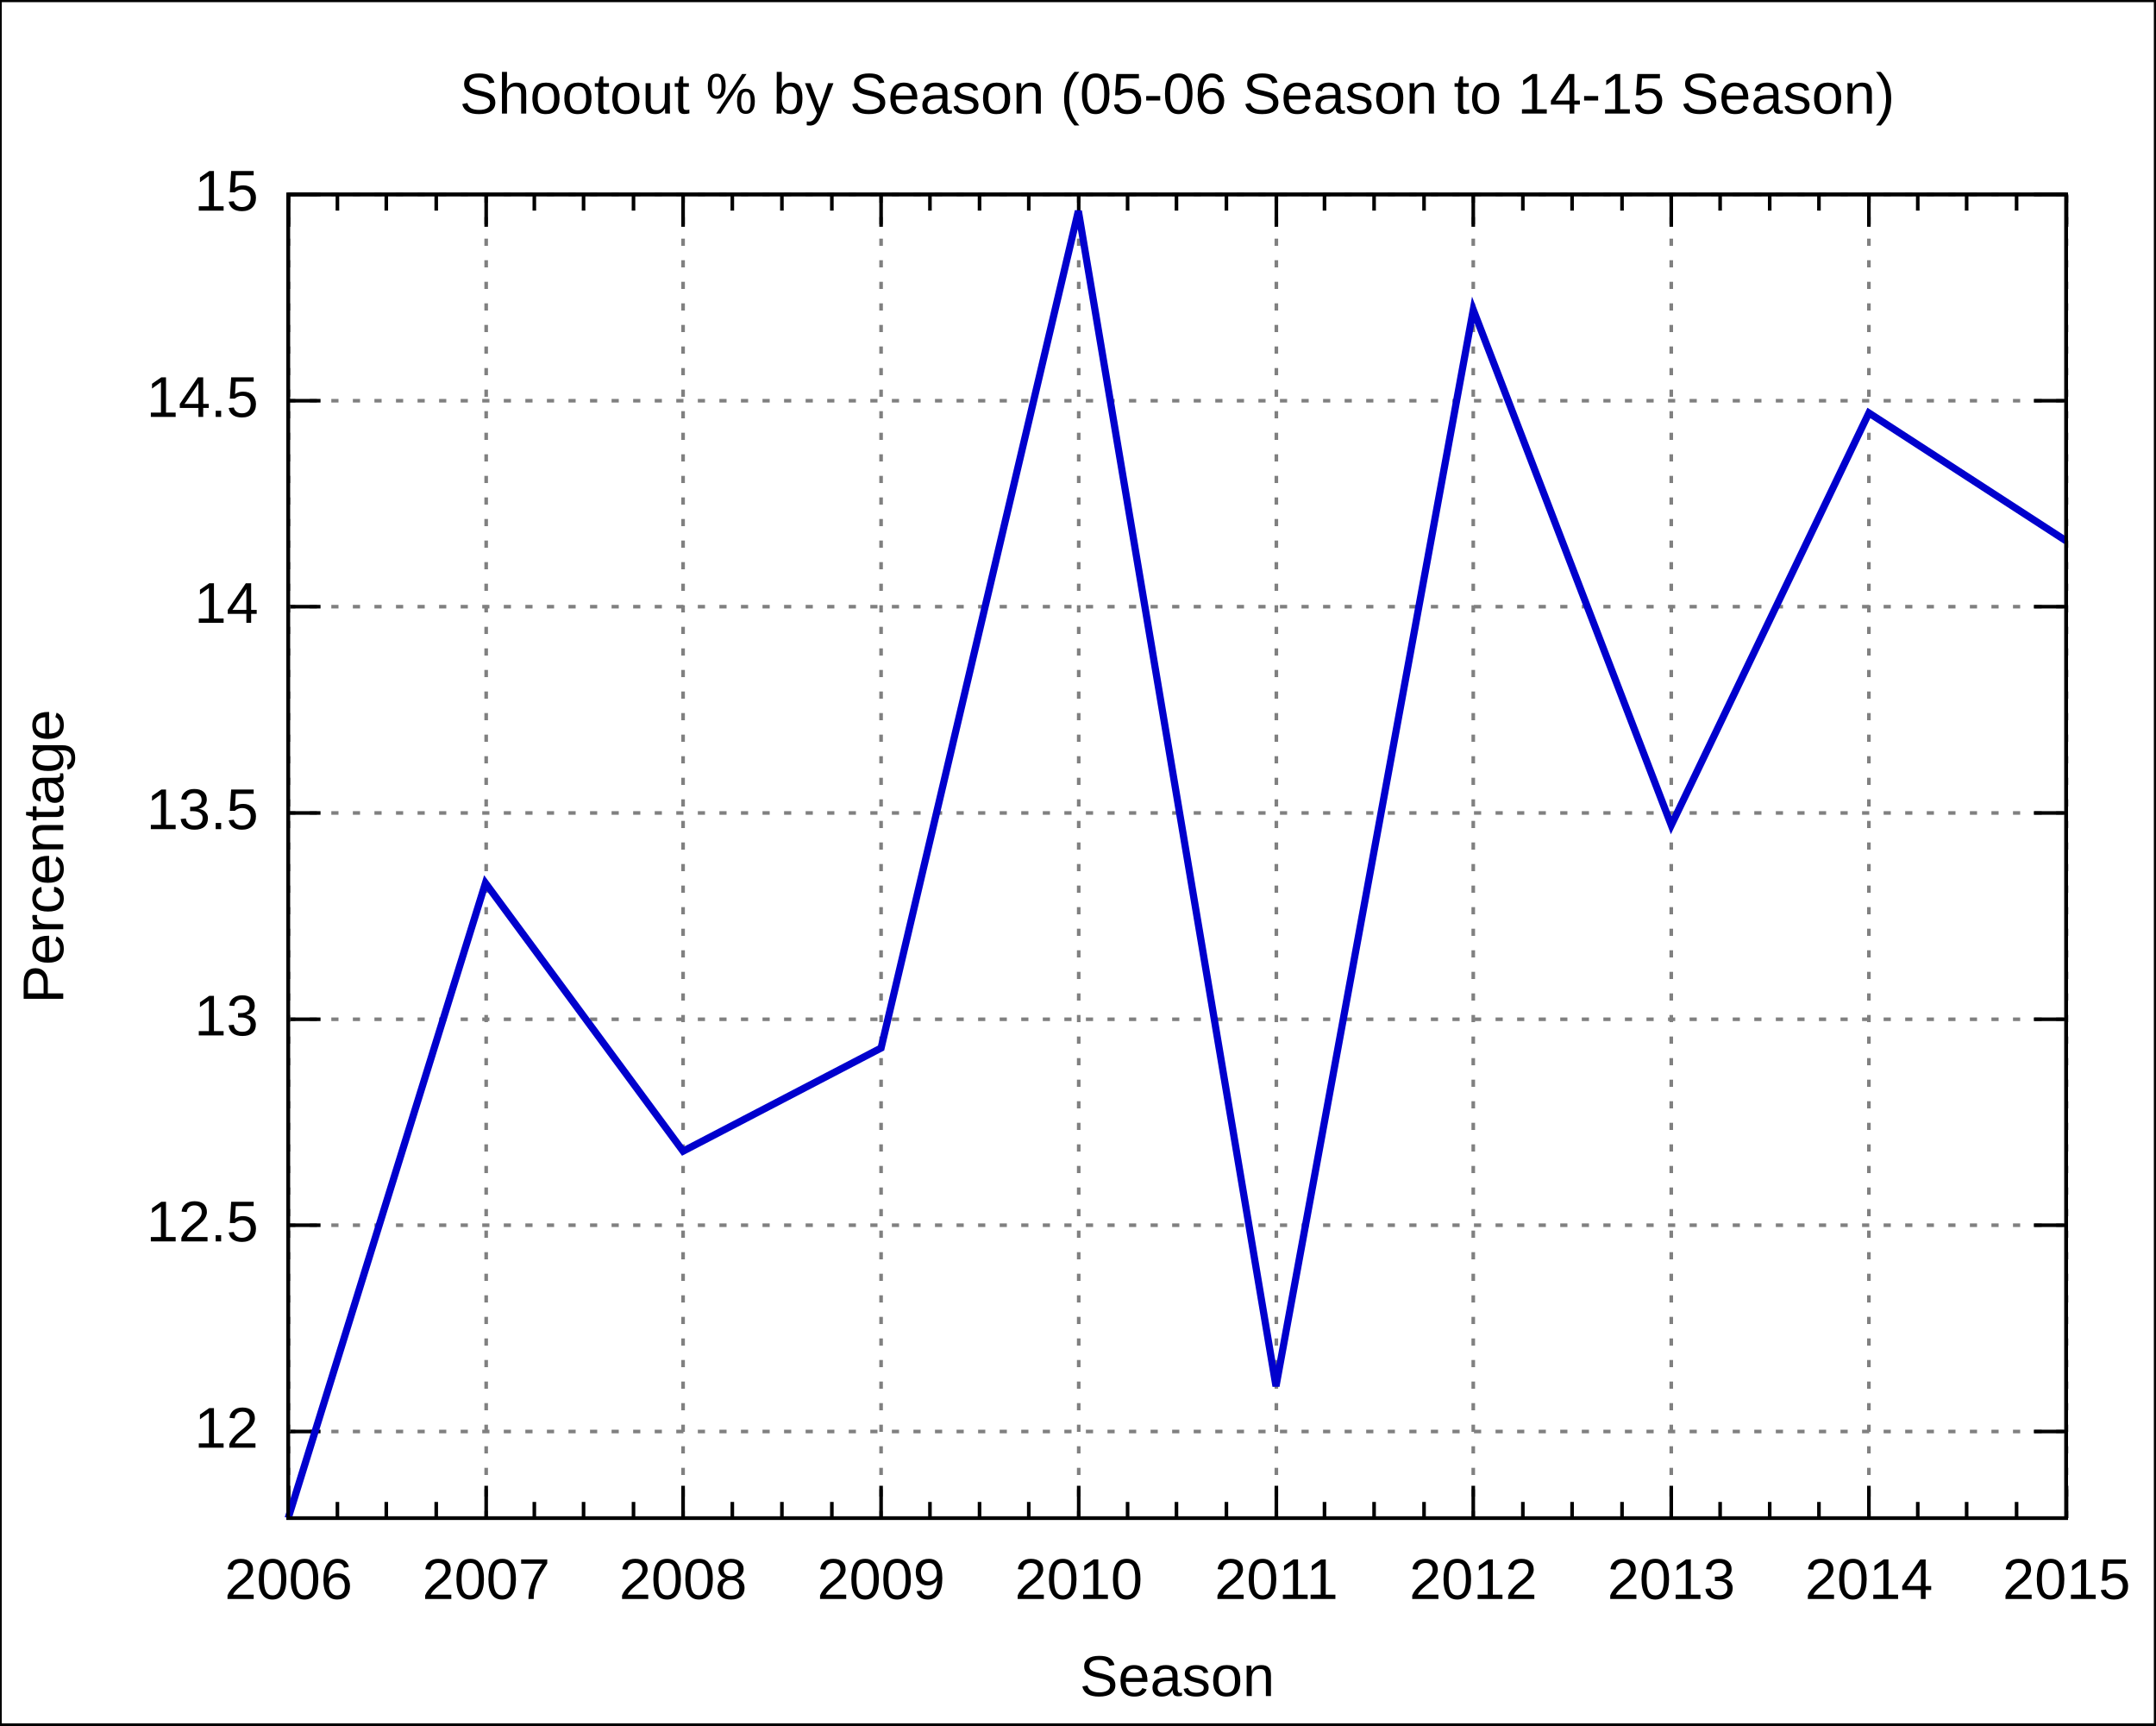
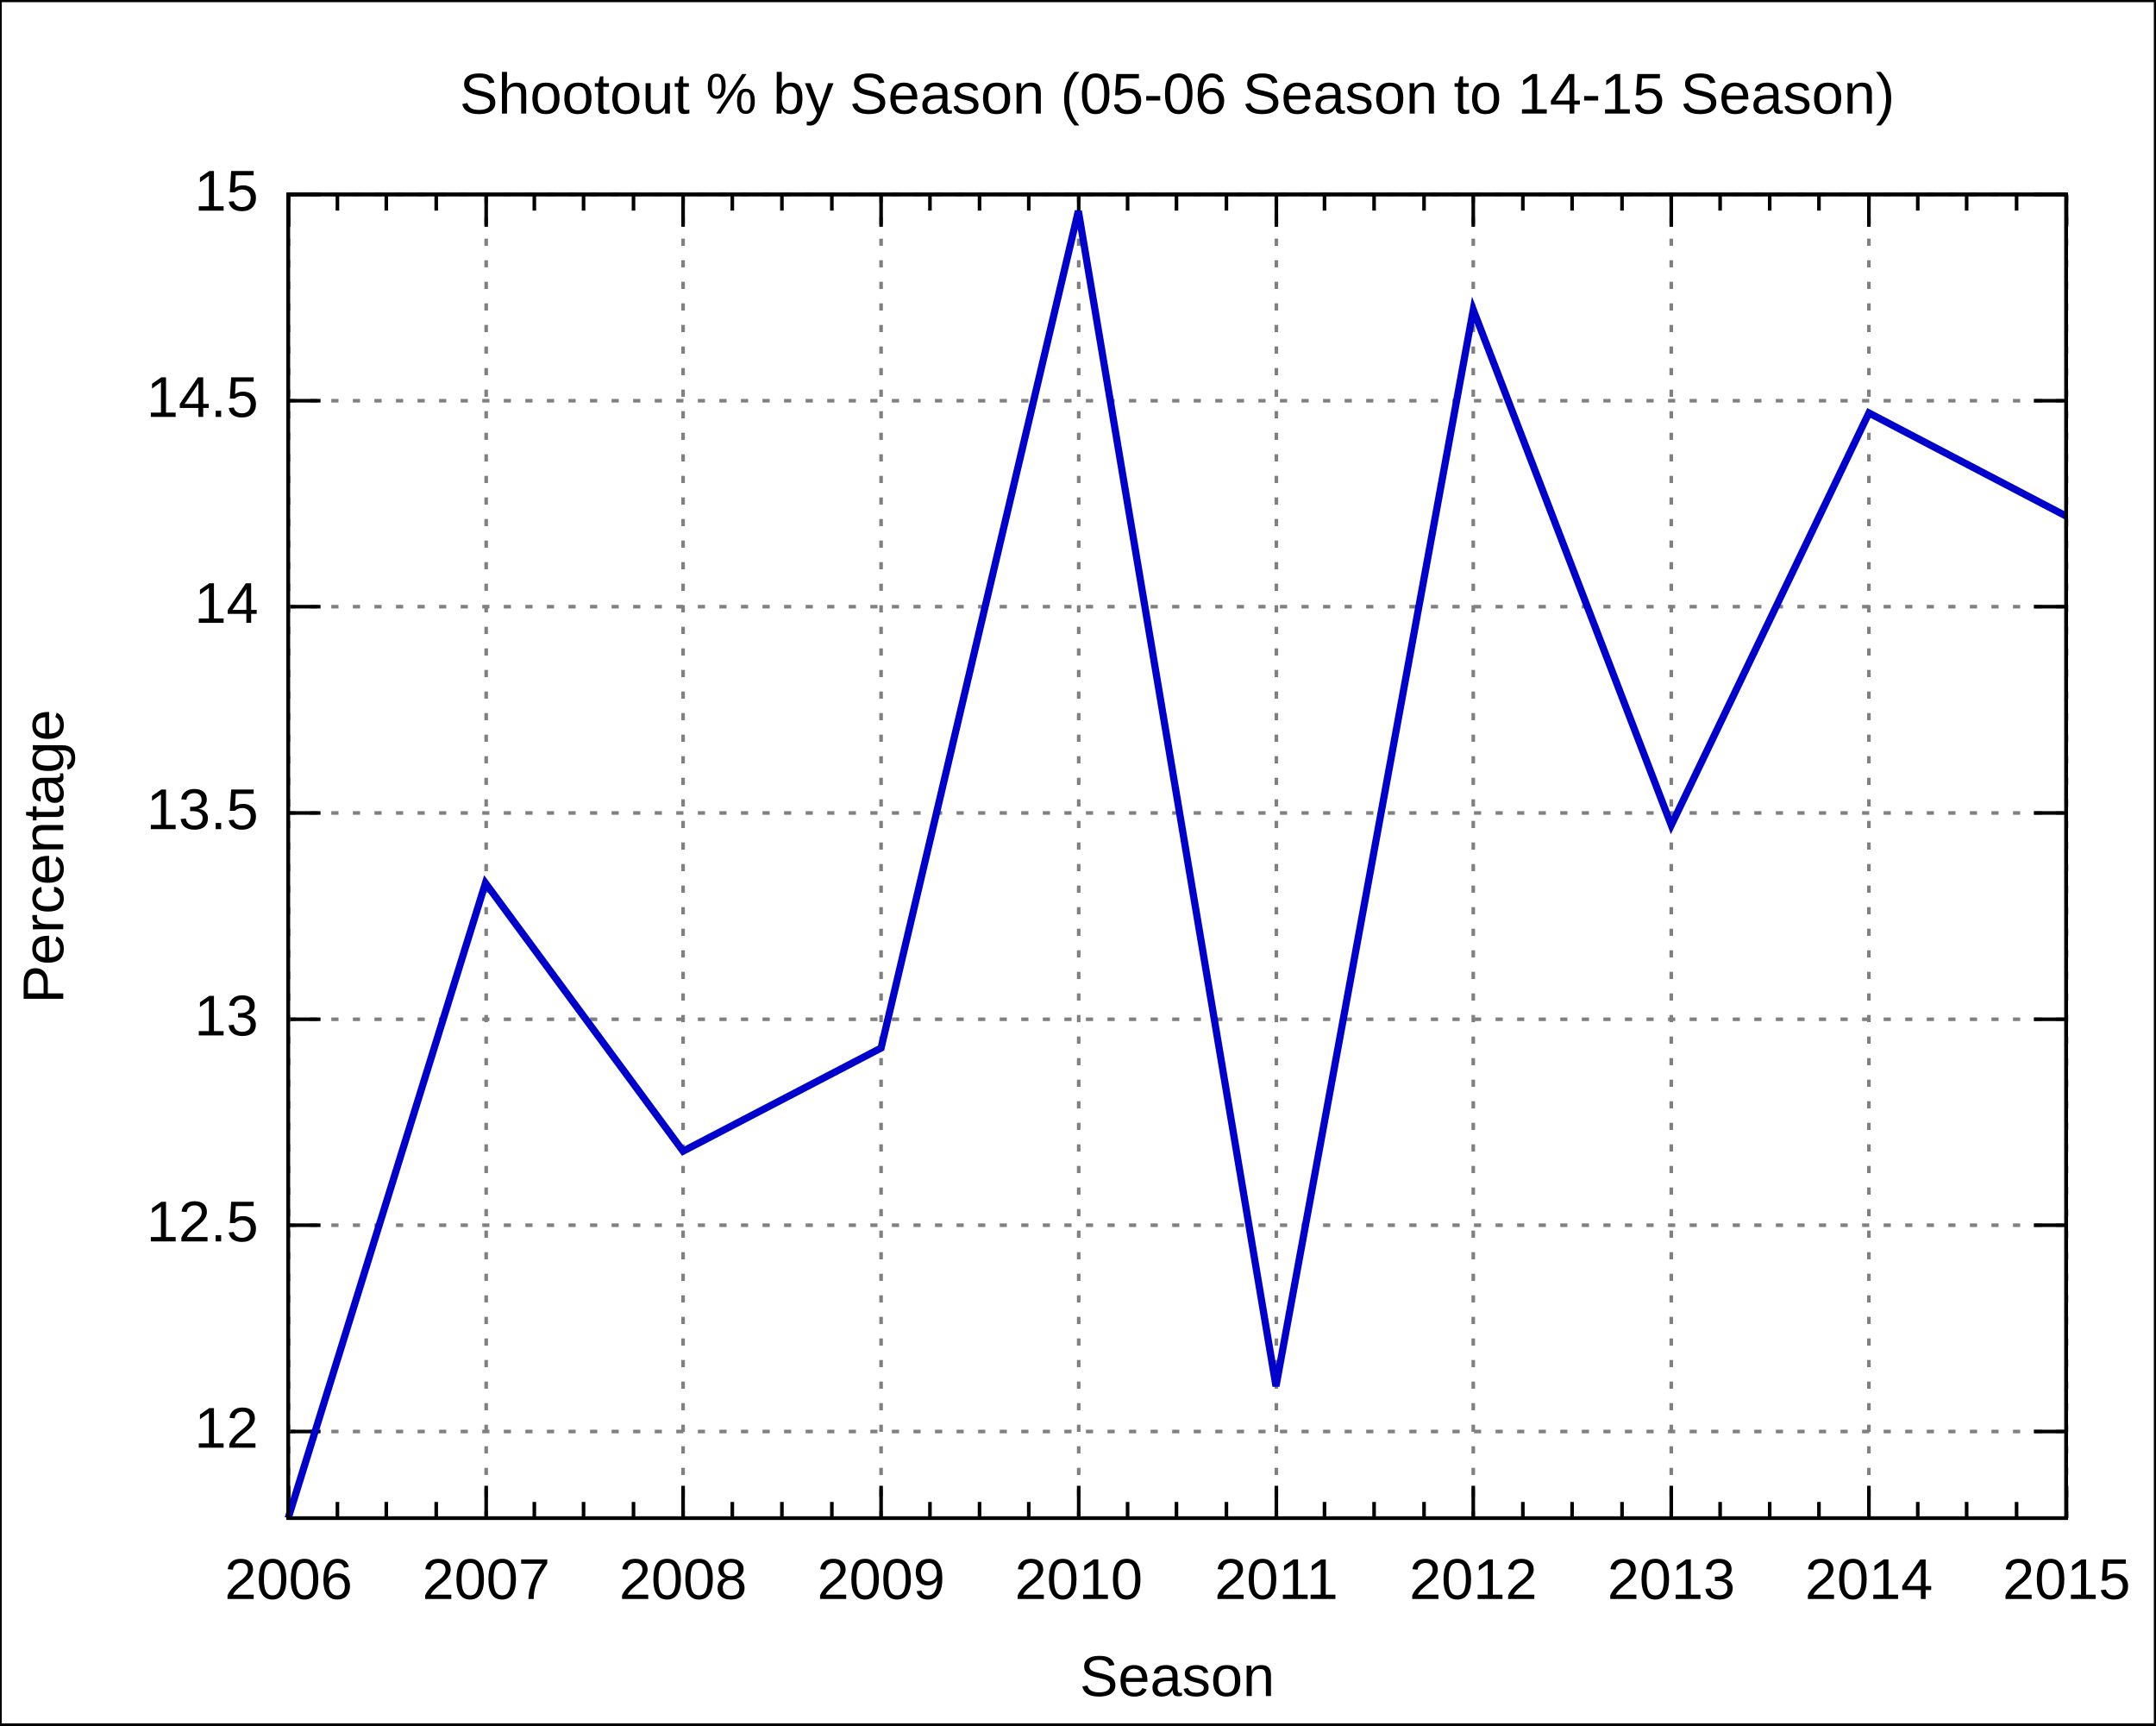
<svg xmlns="http://www.w3.org/2000/svg" xmlns:xlink="http://www.w3.org/1999/xlink" width="600" height="480" viewBox="0 0 600 480">
  <g id="gnuplot_canvas">
    <rect x="0" y="0" width="600" height="480" fill="none" />
    <defs>
      <circle id="gpDot" r="0.5" stroke-width="0.5" />
      <path id="gpPt0" stroke-width="0.222" stroke="currentColor" d="M-1,0 h2 M0,-1 v2" />
      <path id="gpPt1" stroke-width="0.222" stroke="currentColor" d="M-1,-1 L1,1 M1,-1 L-1,1" />
      <path id="gpPt2" stroke-width="0.222" stroke="currentColor" d="M-1,0 L1,0 M0,-1 L0,1 M-1,-1 L1,1 M-1,1 L1,-1" />
      <rect id="gpPt3" stroke-width="0.222" stroke="currentColor" x="-1" y="-1" width="2" height="2" />
      <rect id="gpPt4" stroke-width="0.222" stroke="currentColor" fill="currentColor" x="-1" y="-1" width="2" height="2" />
      <circle id="gpPt5" stroke-width="0.222" stroke="currentColor" cx="0" cy="0" r="1" />
      <use xlink:href="#gpPt5" id="gpPt6" fill="currentColor" stroke="none" />
      <path id="gpPt7" stroke-width="0.222" stroke="currentColor" d="M0,-1.33 L-1.33,0.67 L1.33,0.67 z" />
      <use xlink:href="#gpPt7" id="gpPt8" fill="currentColor" stroke="none" />
      <use xlink:href="#gpPt7" id="gpPt9" stroke="currentColor" transform="rotate(180)" />
      <use xlink:href="#gpPt9" id="gpPt10" fill="currentColor" stroke="none" />
      <use xlink:href="#gpPt3" id="gpPt11" stroke="currentColor" transform="rotate(45)" />
      <use xlink:href="#gpPt11" id="gpPt12" fill="currentColor" stroke="none" />
    </defs>
    <g style="fill:none; color:white; stroke:currentColor; stroke-width:1.00; stroke-linecap:butt; stroke-linejoin:miter">
</g>
    <g style="fill:none; color:black; stroke:currentColor; stroke-width:1.00; stroke-linecap:butt; stroke-linejoin:miter">
      <g style="stroke:none; shape-rendering:crispEdges">
        <polygon fill="rgb(255, 255, 255)" points="0.0,480.0 599.9,480.0 599.9,0.1 0.0,0.1 " />
      </g>
      <path stroke="black" d="M0.0,480.0 L0.0,0.1 L599.9,0.1 L599.9,480.0 L0.0,480.0  " />
    </g>
    <g style="fill:none; color:gray; stroke:currentColor; stroke-width:1.00; stroke-linecap:butt; stroke-linejoin:miter">
      <path stroke="gray" stroke-dasharray=" 2,4" class="gridline" d="M80.2,398.3 L575.0,398.3  " />
    </g>
    <g style="fill:none; color:black; stroke:currentColor; stroke-width:1.00; stroke-linecap:butt; stroke-linejoin:miter">
      <path stroke="black" d="M80.2,398.3 L89.2,398.3 M575.0,398.3 L566.0,398.3  " />
      <g transform="translate(71.9,402.8)" style="stroke:none; fill:black; font-family:Arial; font-size:12.00pt; text-anchor:end">
        <text> 12</text>
      </g>
    </g>
    <g style="fill:none; color:gray; stroke:currentColor; stroke-width:1.00; stroke-linecap:butt; stroke-linejoin:miter">
      <path stroke="gray" stroke-dasharray=" 2,4" class="gridline" d="M80.2,340.9 L575.0,340.9  " />
    </g>
    <g style="fill:none; color:black; stroke:currentColor; stroke-width:1.00; stroke-linecap:butt; stroke-linejoin:miter">
      <path stroke="black" d="M80.2,340.9 L89.2,340.9 M575.0,340.9 L566.0,340.9  " />
      <g transform="translate(71.9,345.4)" style="stroke:none; fill:black; font-family:Arial; font-size:12.00pt; text-anchor:end">
        <text> 12.5</text>
      </g>
    </g>
    <g style="fill:none; color:gray; stroke:currentColor; stroke-width:1.00; stroke-linecap:butt; stroke-linejoin:miter">
      <path stroke="gray" stroke-dasharray=" 2,4" class="gridline" d="M80.2,283.6 L575.0,283.6  " />
    </g>
    <g style="fill:none; color:black; stroke:currentColor; stroke-width:1.00; stroke-linecap:butt; stroke-linejoin:miter">
      <path stroke="black" d="M80.2,283.6 L89.2,283.6 M575.0,283.6 L566.0,283.6  " />
      <g transform="translate(71.9,288.1)" style="stroke:none; fill:black; font-family:Arial; font-size:12.00pt; text-anchor:end">
        <text> 13</text>
      </g>
    </g>
    <g style="fill:none; color:gray; stroke:currentColor; stroke-width:1.00; stroke-linecap:butt; stroke-linejoin:miter">
      <path stroke="gray" stroke-dasharray=" 2,4" class="gridline" d="M80.2,226.2 L575.0,226.2  " />
    </g>
    <g style="fill:none; color:black; stroke:currentColor; stroke-width:1.00; stroke-linecap:butt; stroke-linejoin:miter">
      <path stroke="black" d="M80.2,226.2 L89.2,226.2 M575.0,226.2 L566.0,226.2  " />
      <g transform="translate(71.9,230.7)" style="stroke:none; fill:black; font-family:Arial; font-size:12.00pt; text-anchor:end">
        <text> 13.5</text>
      </g>
    </g>
    <g style="fill:none; color:gray; stroke:currentColor; stroke-width:1.00; stroke-linecap:butt; stroke-linejoin:miter">
      <path stroke="gray" stroke-dasharray=" 2,4" class="gridline" d="M80.2,168.8 L575.0,168.8  " />
    </g>
    <g style="fill:none; color:black; stroke:currentColor; stroke-width:1.00; stroke-linecap:butt; stroke-linejoin:miter">
      <path stroke="black" d="M80.2,168.8 L89.2,168.8 M575.0,168.8 L566.0,168.8  " />
      <g transform="translate(71.9,173.3)" style="stroke:none; fill:black; font-family:Arial; font-size:12.00pt; text-anchor:end">
        <text> 14</text>
      </g>
    </g>
    <g style="fill:none; color:gray; stroke:currentColor; stroke-width:1.00; stroke-linecap:butt; stroke-linejoin:miter">
      <path stroke="gray" stroke-dasharray=" 2,4" class="gridline" d="M80.2,111.5 L575.0,111.5  " />
    </g>
    <g style="fill:none; color:black; stroke:currentColor; stroke-width:1.00; stroke-linecap:butt; stroke-linejoin:miter">
      <path stroke="black" d="M80.2,111.5 L89.2,111.5 M575.0,111.5 L566.0,111.5  " />
      <g transform="translate(71.9,116.0)" style="stroke:none; fill:black; font-family:Arial; font-size:12.00pt; text-anchor:end">
        <text> 14.5</text>
      </g>
    </g>
    <g style="fill:none; color:gray; stroke:currentColor; stroke-width:1.00; stroke-linecap:butt; stroke-linejoin:miter">
      <path stroke="gray" stroke-dasharray=" 2,4" class="gridline" d="M80.2,54.1 L575.0,54.1  " />
    </g>
    <g style="fill:none; color:black; stroke:currentColor; stroke-width:1.00; stroke-linecap:butt; stroke-linejoin:miter">
      <path stroke="black" d="M80.2,54.1 L89.2,54.1 M575.0,54.1 L566.0,54.1  " />
      <g transform="translate(71.9,58.6)" style="stroke:none; fill:black; font-family:Arial; font-size:12.00pt; text-anchor:end">
        <text> 15</text>
      </g>
    </g>
    <g style="fill:none; color:gray; stroke:currentColor; stroke-width:1.00; stroke-linecap:butt; stroke-linejoin:miter">
      <path stroke="gray" stroke-dasharray=" 2,4" class="gridline" d="M80.3,422.4 L80.3,54.1  " />
    </g>
    <g style="fill:none; color:black; stroke:currentColor; stroke-width:1.00; stroke-linecap:butt; stroke-linejoin:miter">
      <path stroke="black" d="M80.3,422.4 L80.3,413.4 M80.3,54.1 L80.3,63.1  " />
      <g transform="translate(80.3,444.9)" style="stroke:none; fill:black; font-family:Arial; font-size:12.00pt; text-anchor:middle">
        <text>2006</text>
      </g>
      <path stroke="black" d="M93.9,422.4 L93.9,417.9 M93.9,54.1 L93.9,58.6 M107.5,422.4 L107.5,417.9 M107.5,54.1 L107.5,58.6    M121.4,422.4 L121.4,417.9 M121.4,54.1 L121.4,58.6  " />
    </g>
    <g style="fill:none; color:gray; stroke:currentColor; stroke-width:1.00; stroke-linecap:butt; stroke-linejoin:miter">
      <path stroke="gray" stroke-dasharray=" 2,4" class="gridline" d="M135.3,422.4 L135.3,54.1  " />
    </g>
    <g style="fill:none; color:black; stroke:currentColor; stroke-width:1.00; stroke-linecap:butt; stroke-linejoin:miter">
      <path stroke="black" d="M135.3,422.4 L135.3,413.4 M135.3,54.1 L135.3,63.1  " />
      <g transform="translate(135.3,444.9)" style="stroke:none; fill:black; font-family:Arial; font-size:12.00pt; text-anchor:middle">
        <text>2007</text>
      </g>
      <path stroke="black" d="M148.7,422.4 L148.7,417.9 M148.7,54.1 L148.7,58.6 M162.4,422.4 L162.4,417.9 M162.4,54.1 L162.4,58.6    M176.3,422.4 L176.3,417.9 M176.3,54.1 L176.3,58.6  " />
    </g>
    <g style="fill:none; color:gray; stroke:currentColor; stroke-width:1.00; stroke-linecap:butt; stroke-linejoin:miter">
      <path stroke="gray" stroke-dasharray=" 2,4" class="gridline" d="M190.1,422.4 L190.1,54.1  " />
    </g>
    <g style="fill:none; color:black; stroke:currentColor; stroke-width:1.00; stroke-linecap:butt; stroke-linejoin:miter">
      <path stroke="black" d="M190.1,422.4 L190.1,413.4 M190.1,54.1 L190.1,63.1  " />
      <g transform="translate(190.1,444.9)" style="stroke:none; fill:black; font-family:Arial; font-size:12.00pt; text-anchor:middle">
        <text>2008</text>
      </g>
      <path stroke="black" d="M203.8,422.4 L203.8,417.9 M203.8,54.1 L203.8,58.6 M217.6,422.4 L217.6,417.9 M217.6,54.1 L217.6,58.6    M231.5,422.4 L231.5,417.9 M231.5,54.1 L231.5,58.6  " />
    </g>
    <g style="fill:none; color:gray; stroke:currentColor; stroke-width:1.00; stroke-linecap:butt; stroke-linejoin:miter">
      <path stroke="gray" stroke-dasharray=" 2,4" class="gridline" d="M245.2,422.4 L245.2,54.1  " />
    </g>
    <g style="fill:none; color:black; stroke:currentColor; stroke-width:1.00; stroke-linecap:butt; stroke-linejoin:miter">
      <path stroke="black" d="M245.2,422.4 L245.2,413.4 M245.2,54.1 L245.2,63.1  " />
      <g transform="translate(245.2,444.9)" style="stroke:none; fill:black; font-family:Arial; font-size:12.00pt; text-anchor:middle">
        <text>2009</text>
      </g>
      <path stroke="black" d="M258.8,422.4 L258.8,417.9 M258.8,54.1 L258.8,58.6 M272.6,422.4 L272.6,417.9 M272.6,54.1 L272.6,58.6    M286.3,422.4 L286.3,417.9 M286.3,54.1 L286.3,58.6  " />
    </g>
    <g style="fill:none; color:gray; stroke:currentColor; stroke-width:1.00; stroke-linecap:butt; stroke-linejoin:miter">
      <path stroke="gray" stroke-dasharray=" 2,4" class="gridline" d="M300.2,422.4 L300.2,54.1  " />
    </g>
    <g style="fill:none; color:black; stroke:currentColor; stroke-width:1.00; stroke-linecap:butt; stroke-linejoin:miter">
      <path stroke="black" d="M300.2,422.4 L300.2,413.4 M300.2,54.1 L300.2,63.1  " />
      <g transform="translate(300.2,444.9)" style="stroke:none; fill:black; font-family:Arial; font-size:12.00pt; text-anchor:middle">
        <text>2010</text>
      </g>
      <path stroke="black" d="M313.8,422.4 L313.8,417.9 M313.8,54.1 L313.8,58.6 M327.4,422.4 L327.4,417.9 M327.4,54.1 L327.4,58.6    M341.3,422.4 L341.3,417.9 M341.3,54.1 L341.3,58.6  " />
    </g>
    <g style="fill:none; color:gray; stroke:currentColor; stroke-width:1.00; stroke-linecap:butt; stroke-linejoin:miter">
      <path stroke="gray" stroke-dasharray=" 2,4" class="gridline" d="M355.2,422.4 L355.2,54.1  " />
    </g>
    <g style="fill:none; color:black; stroke:currentColor; stroke-width:1.00; stroke-linecap:butt; stroke-linejoin:miter">
      <path stroke="black" d="M355.2,422.4 L355.2,413.4 M355.2,54.1 L355.2,63.1  " />
      <g transform="translate(355.2,444.9)" style="stroke:none; fill:black; font-family:Arial; font-size:12.00pt; text-anchor:middle">
        <text>2011</text>
      </g>
      <path stroke="black" d="M368.6,422.4 L368.6,417.9 M368.6,54.1 L368.6,58.6 M382.4,422.4 L382.4,417.9 M382.4,54.1 L382.4,58.6    M396.3,422.4 L396.3,417.9 M396.3,54.1 L396.3,58.6  " />
    </g>
    <g style="fill:none; color:gray; stroke:currentColor; stroke-width:1.00; stroke-linecap:butt; stroke-linejoin:miter">
      <path stroke="gray" stroke-dasharray=" 2,4" class="gridline" d="M410.0,422.4 L410.0,54.1  " />
    </g>
    <g style="fill:none; color:black; stroke:currentColor; stroke-width:1.00; stroke-linecap:butt; stroke-linejoin:miter">
      <path stroke="black" d="M410.0,422.4 L410.0,413.4 M410.0,54.1 L410.0,63.1  " />
      <g transform="translate(410.0,444.9)" style="stroke:none; fill:black; font-family:Arial; font-size:12.00pt; text-anchor:middle">
        <text>2012</text>
      </g>
      <path stroke="black" d="M423.8,422.4 L423.8,417.9 M423.8,54.1 L423.8,58.6 M437.5,422.4 L437.5,417.9 M437.5,54.1 L437.5,58.6    M451.4,422.4 L451.4,417.9 M451.4,54.1 L451.4,58.6  " />
    </g>
    <g style="fill:none; color:gray; stroke:currentColor; stroke-width:1.00; stroke-linecap:butt; stroke-linejoin:miter">
      <path stroke="gray" stroke-dasharray=" 2,4" class="gridline" d="M465.1,422.4 L465.1,54.1  " />
    </g>
    <g style="fill:none; color:black; stroke:currentColor; stroke-width:1.00; stroke-linecap:butt; stroke-linejoin:miter">
      <path stroke="black" d="M465.1,422.4 L465.1,413.4 M465.1,54.1 L465.1,63.1  " />
      <g transform="translate(465.1,444.9)" style="stroke:none; fill:black; font-family:Arial; font-size:12.00pt; text-anchor:middle">
        <text>2013</text>
      </g>
      <path stroke="black" d="M478.7,422.4 L478.7,417.9 M478.7,54.1 L478.7,58.6 M492.5,422.4 L492.5,417.9 M492.5,54.1 L492.5,58.6    M506.2,422.4 L506.2,417.9 M506.2,54.1 L506.2,58.6  " />
    </g>
    <g style="fill:none; color:gray; stroke:currentColor; stroke-width:1.00; stroke-linecap:butt; stroke-linejoin:miter">
      <path stroke="gray" stroke-dasharray=" 2,4" class="gridline" d="M520.1,422.4 L520.1,63.1 L520.1,54.1  " />
    </g>
    <g style="fill:none; color:black; stroke:currentColor; stroke-width:1.00; stroke-linecap:butt; stroke-linejoin:miter">
      <path stroke="black" d="M520.1,422.4 L520.1,413.4 M520.1,54.1 L520.1,63.1  " />
      <g transform="translate(520.1,444.9)" style="stroke:none; fill:black; font-family:Arial; font-size:12.00pt; text-anchor:middle">
        <text>2014</text>
      </g>
      <path stroke="black" d="M533.7,422.4 L533.7,417.9 M533.7,54.1 L533.7,58.6 M547.3,422.4 L547.3,417.9 M547.3,54.1 L547.3,58.6    M561.2,422.4 L561.2,417.9 M561.2,54.1 L561.2,58.6  " />
    </g>
    <g style="fill:none; color:gray; stroke:currentColor; stroke-width:1.00; stroke-linecap:butt; stroke-linejoin:miter">
      <path stroke="gray" stroke-dasharray=" 2,4" class="gridline" d="M575.1,422.4 L575.1,54.1  " />
    </g>
    <g style="fill:none; color:black; stroke:currentColor; stroke-width:1.00; stroke-linecap:butt; stroke-linejoin:miter">
      <path stroke="black" d="M575.1,422.4 L575.1,413.4 M575.1,54.1 L575.1,63.1  " />
      <g transform="translate(575.1,444.9)" style="stroke:none; fill:black; font-family:Arial; font-size:12.00pt; text-anchor:middle">
        <text>2015</text>
      </g>
      <path stroke="black" d="M80.2,54.1 L80.2,422.4 L575.0,422.4 L575.0,54.1 L80.2,54.1 Z  " />
      <g transform="translate(17.6,238.3) rotate(270)" style="stroke:none; fill:black; font-family:Arial; font-size:12.00pt; text-anchor:middle">
        <text>Percentage</text>
      </g>
      <g transform="translate(327.6,471.9)" style="stroke:none; fill:black; font-family:Arial; font-size:12.00pt; text-anchor:middle">
        <text>Season</text>
      </g>
      <g transform="translate(327.6,31.6)" style="stroke:none; fill:black; font-family:Arial; font-size:12.00pt; text-anchor:middle">
        <text>Shootout % by Season (05-06 Season to 14-15 Season)</text>
      </g>
    </g>
    <g id="gnuplot_plot_1">
      <g style="fill:none; color:white; stroke:black; stroke-width:2.00; stroke-linecap:butt; stroke-linejoin:miter">
</g>
      <g style="fill:none; color:red; stroke:currentColor; stroke-width:2.00; stroke-linecap:butt; stroke-linejoin:miter">
-         <path stroke="rgb(  0,   0, 205)" d="M575.0,150.5 L520.1,114.9 L465.1,229.6 L410.0,86.2 L355.1,385.7 L300.1,58.7 L245.2,291.6 L190.1,320.3    L135.1,245.7 L80.2,422.4  " />
+         <path stroke="rgb(  0,   0, 205)" d="M575.0,143.6 L520.1,114.9 L465.1,229.6 L410.0,86.2 L355.1,385.7 L300.1,58.7 L245.2,291.6 L190.1,320.3    L135.1,245.7 L80.2,422.4  " />
      </g>
    </g>
    <g style="fill:none; color:white; stroke:rgb(  0,   0, 205); stroke-width:1.00; stroke-linecap:butt; stroke-linejoin:miter">
</g>
    <g style="fill:none; color:black; stroke:currentColor; stroke-width:1.00; stroke-linecap:butt; stroke-linejoin:miter">
      <path stroke="black" d="M80.2,54.1 L80.2,422.4 L575.0,422.4 L575.0,54.1 L80.2,54.1 Z  " />
    </g>
  </g>
</svg>
